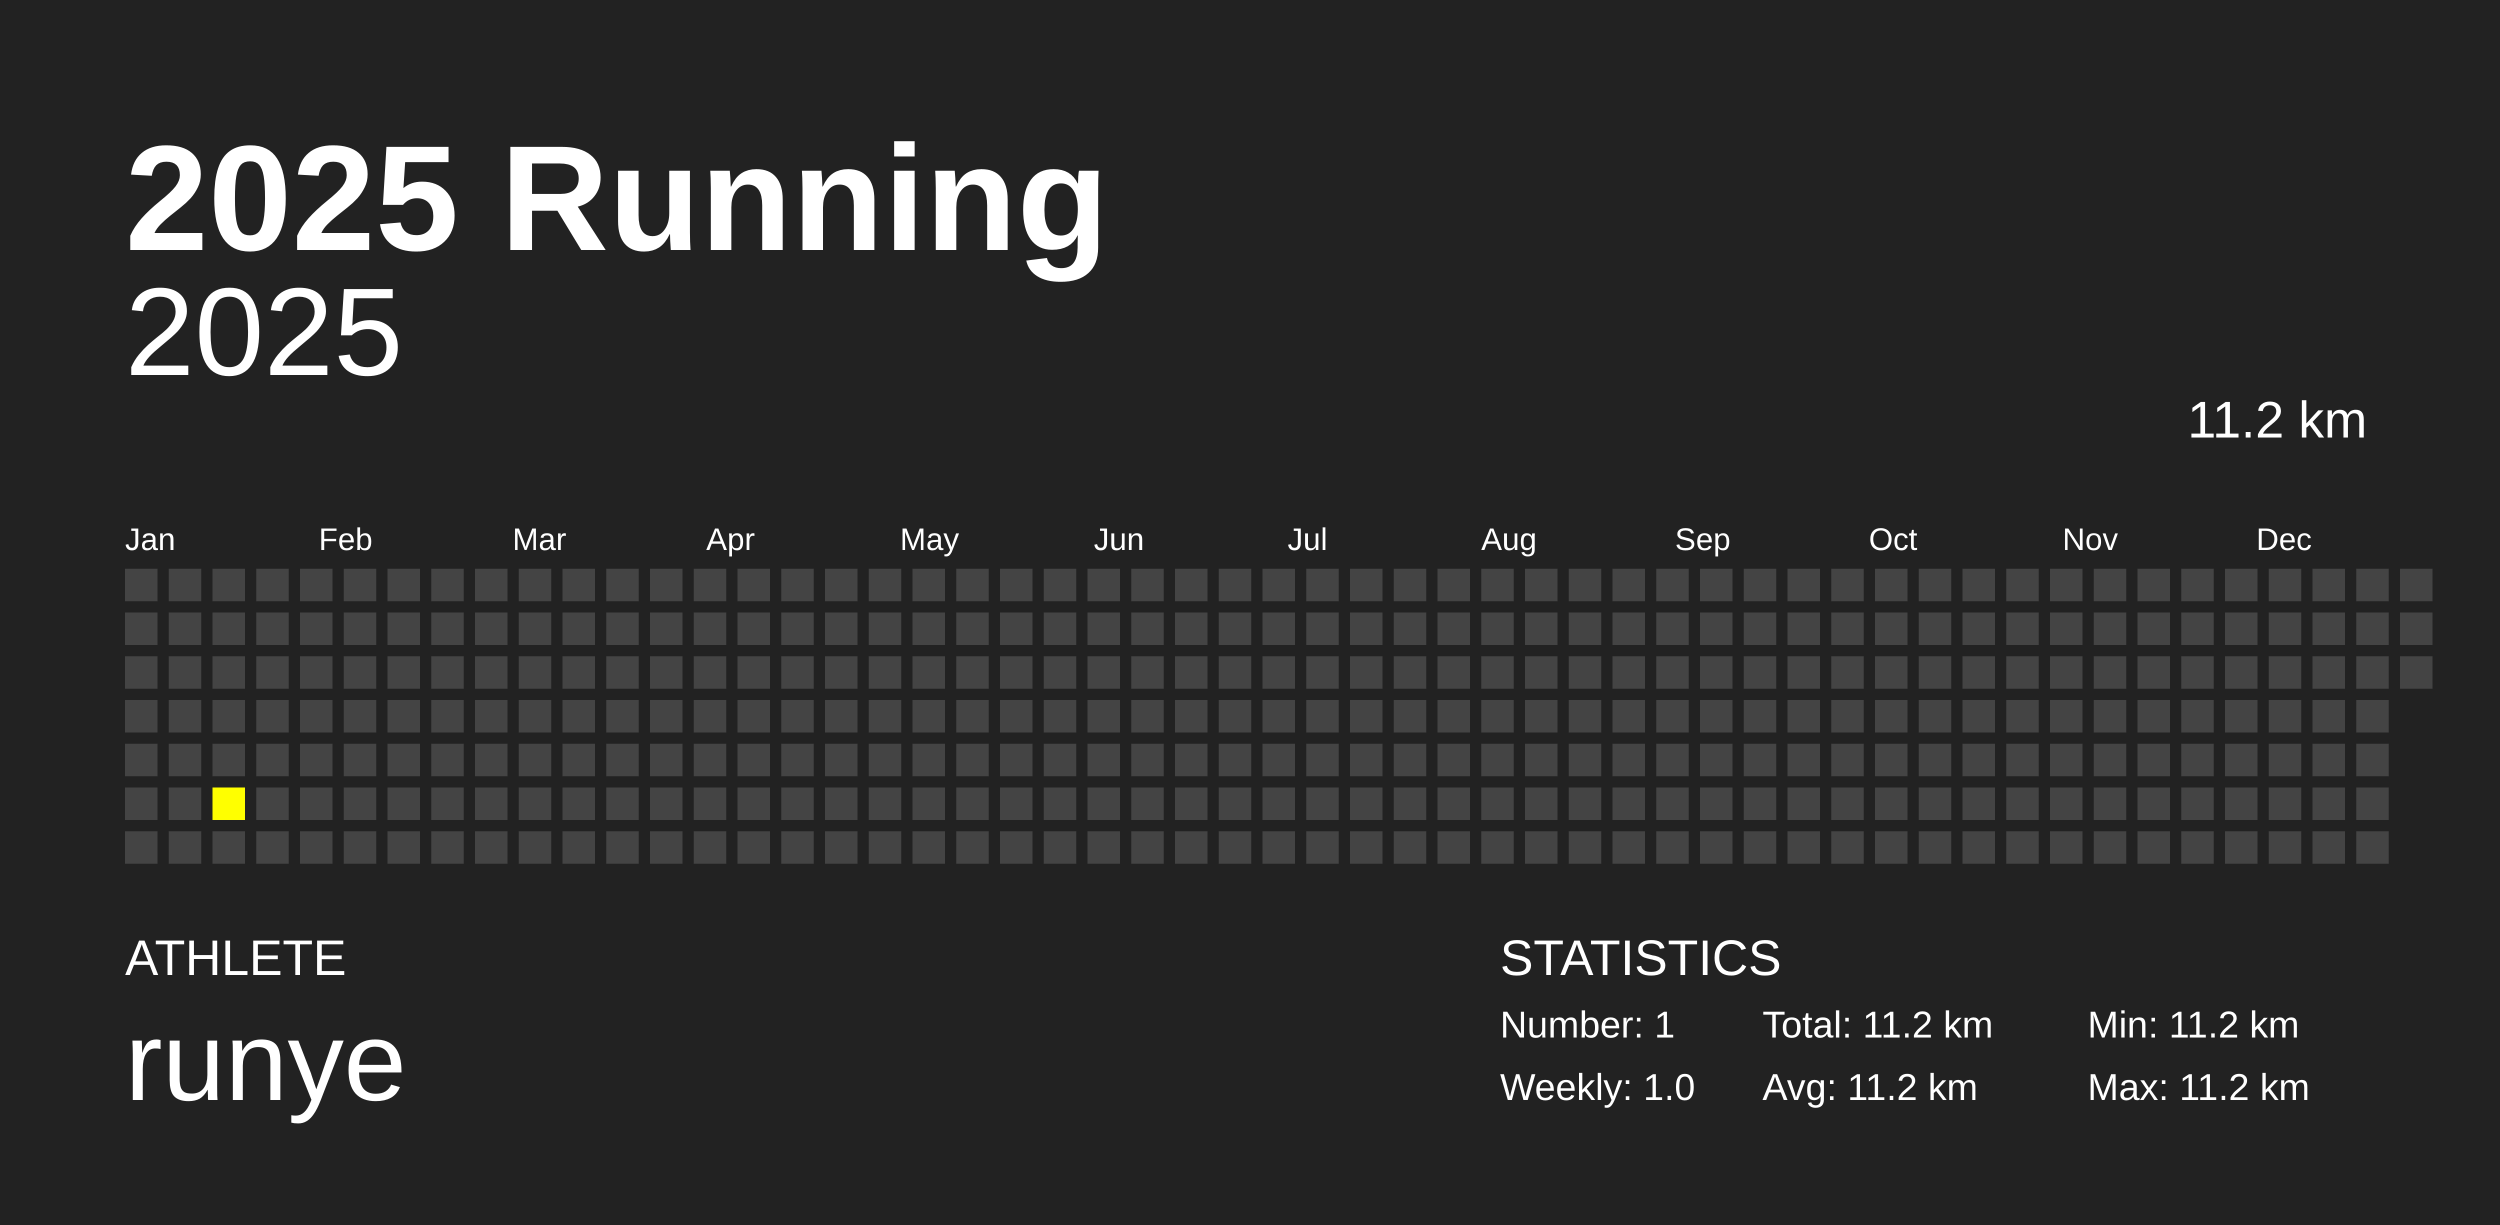
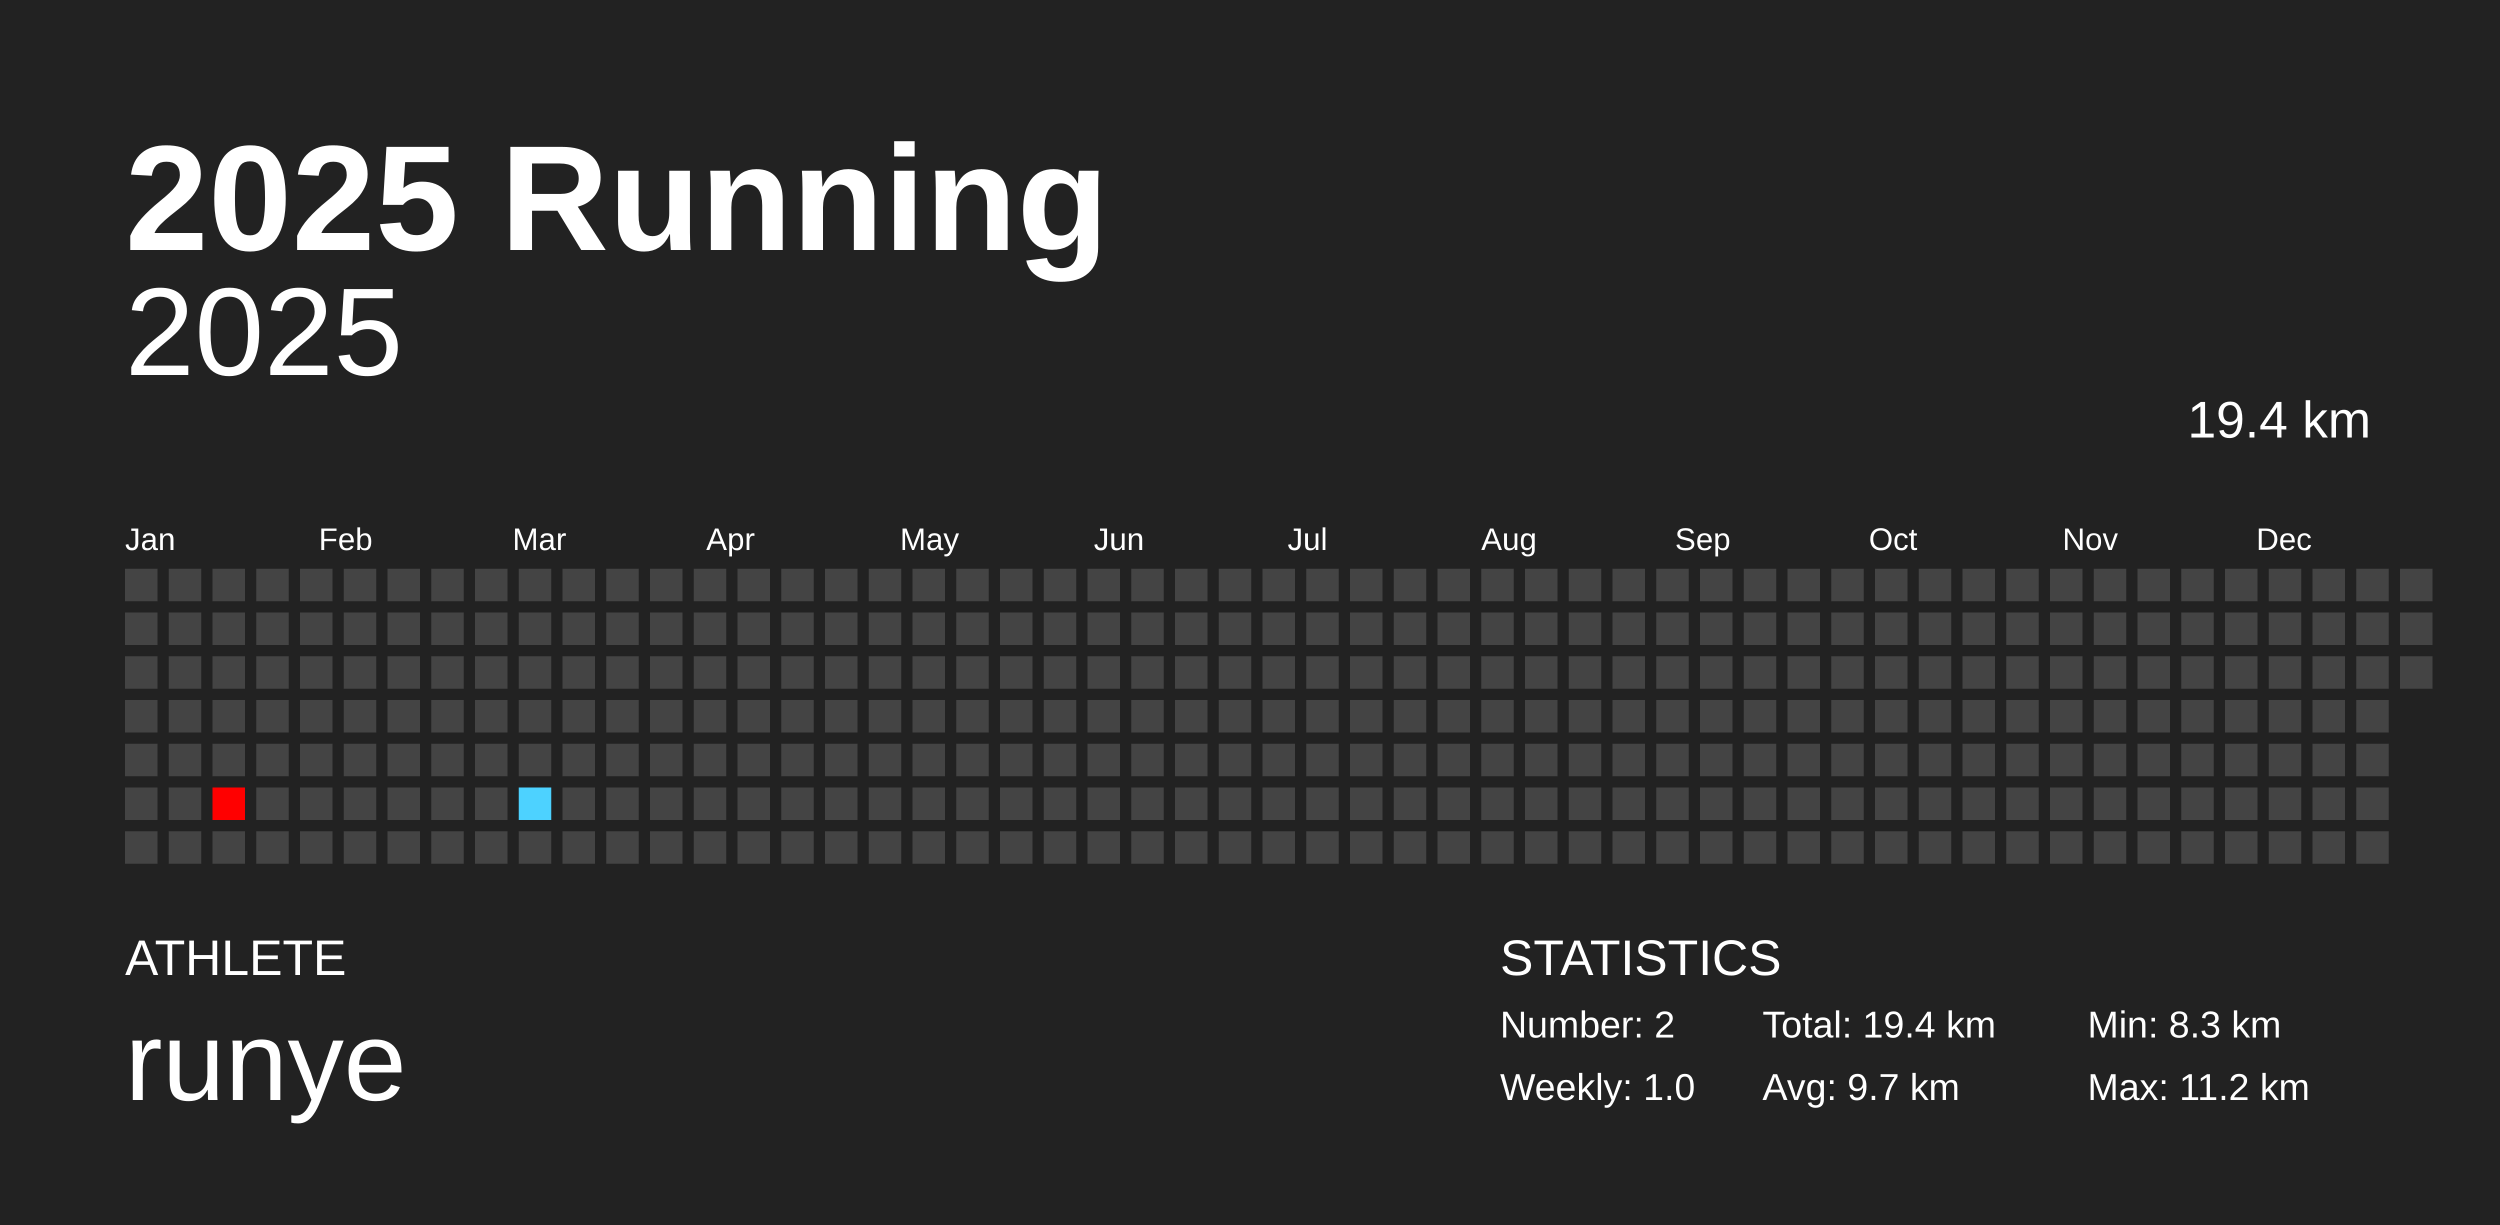
<svg xmlns="http://www.w3.org/2000/svg" baseProfile="full" height="98mm" version="1.1" viewBox="0,0,200,98" width="200mm">
  <defs />
  <rect fill="#222222" height="98" width="200" x="0" y="0" />
  <text fill="#FFFFFF" style="font-size:12px; font-family:Arial; font-weight:bold;" x="10" y="20">2025 Running</text>
  <text fill="#FFFFFF" style="font-size:4px; font-family:Arial" x="10" y="78">ATHLETE</text>
  <text fill="#FFFFFF" style="font-size:9px; font-family:Arial" x="10" y="88">runye</text>
  <text fill="#FFFFFF" style="font-size:4px; font-family:Arial" x="120" y="78">STATISTICS</text>
-   <text fill="#FFFFFF" style="font-size:3px; font-family:Arial" x="120" y="83">Number: 1</text>
+   <text fill="#FFFFFF" style="font-size:3px; font-family:Arial" x="120" y="83">Number: 2</text>
  <text fill="#FFFFFF" style="font-size:3px; font-family:Arial" x="120" y="88">Weekly: 1.0</text>
-   <text fill="#FFFFFF" style="font-size:3px; font-family:Arial" x="141" y="83">Total: 11.2 km</text>
-   <text fill="#FFFFFF" style="font-size:3px; font-family:Arial" x="141" y="88">Avg: 11.2 km</text>
-   <text fill="#FFFFFF" style="font-size:3px; font-family:Arial" x="167" y="83">Min: 11.2 km</text>
+   <text fill="#FFFFFF" style="font-size:3px; font-family:Arial" x="141" y="83">Total: 19.4 km</text>
+   <text fill="#FFFFFF" style="font-size:3px; font-family:Arial" x="141" y="88">Avg: 9.7 km</text>
+   <text fill="#FFFFFF" style="font-size:3px; font-family:Arial" x="167" y="83">Min: 8.3 km</text>
  <text fill="#FFFFFF" style="font-size:3px; font-family:Arial" x="167" y="88">Max: 11.2 km</text>
  <text alignment-baseline="hanging" fill="#FFFFFF" style="font-size:10.0px; font-family:Arial;" x="10" y="30">2025</text>
-   <text alignment-baseline="hanging" fill="#FFFFFF" style="font-size:4.125px; font-family:Arial;" x="175" y="35">11.2 km</text>
+   <text alignment-baseline="hanging" fill="#FFFFFF" style="font-size:4.125px; font-family:Arial;" x="175" y="35">19.4 km</text>
  <text fill="#FFFFFF" style="font-size:2.5px; font-family:Arial" x="10.0" y="44">Jan</text>
  <text fill="#FFFFFF" style="font-size:2.5px; font-family:Arial" x="25.5" y="44">Feb</text>
  <text fill="#FFFFFF" style="font-size:2.5px; font-family:Arial" x="41.0" y="44">Mar</text>
  <text fill="#FFFFFF" style="font-size:2.5px; font-family:Arial" x="56.5" y="44">Apr</text>
  <text fill="#FFFFFF" style="font-size:2.5px; font-family:Arial" x="72.0" y="44">May</text>
  <text fill="#FFFFFF" style="font-size:2.5px; font-family:Arial" x="87.5" y="44">Jun</text>
  <text fill="#FFFFFF" style="font-size:2.5px; font-family:Arial" x="103.0" y="44">Jul</text>
  <text fill="#FFFFFF" style="font-size:2.5px; font-family:Arial" x="118.5" y="44">Aug</text>
  <text fill="#FFFFFF" style="font-size:2.5px; font-family:Arial" x="134.0" y="44">Sep</text>
  <text fill="#FFFFFF" style="font-size:2.5px; font-family:Arial" x="149.5" y="44">Oct</text>
  <text fill="#FFFFFF" style="font-size:2.5px; font-family:Arial" x="165.0" y="44">Nov</text>
  <text fill="#FFFFFF" style="font-size:2.5px; font-family:Arial" x="180.5" y="44">Dec</text>
  <rect fill="#444444" height="2.6" width="2.6" x="10.0" y="45.5" />
  <rect fill="#444444" height="2.6" width="2.6" x="10.0" y="49.0" />
  <rect fill="#444444" height="2.6" width="2.6" x="10.0" y="52.5" />
  <rect fill="#444444" height="2.6" width="2.6" x="10.0" y="56.0" />
  <rect fill="#444444" height="2.6" width="2.6" x="10.0" y="59.5" />
  <rect fill="#444444" height="2.6" width="2.6" x="10.0" y="63.0" />
  <rect fill="#444444" height="2.6" width="2.6" x="10.0" y="66.5" />
  <rect fill="#444444" height="2.6" width="2.6" x="13.5" y="45.5" />
  <rect fill="#444444" height="2.6" width="2.6" x="13.5" y="49.0" />
  <rect fill="#444444" height="2.6" width="2.6" x="13.5" y="52.5" />
  <rect fill="#444444" height="2.6" width="2.6" x="13.5" y="56.0" />
  <rect fill="#444444" height="2.6" width="2.6" x="13.5" y="59.5" />
  <rect fill="#444444" height="2.6" width="2.6" x="13.5" y="63.0" />
  <rect fill="#444444" height="2.6" width="2.6" x="13.5" y="66.5" />
  <rect fill="#444444" height="2.6" width="2.6" x="17.0" y="45.5" />
  <rect fill="#444444" height="2.6" width="2.6" x="17.0" y="49.0" />
  <rect fill="#444444" height="2.6" width="2.6" x="17.0" y="52.5" />
  <rect fill="#444444" height="2.6" width="2.6" x="17.0" y="56.0" />
  <rect fill="#444444" height="2.6" width="2.6" x="17.0" y="59.5" />
-   <rect fill="yellow" height="2.6" width="2.6" x="17.0" y="63.0" />
+   <rect fill="#ff0000" height="2.6" width="2.6" x="17.0" y="63.0" />
  <rect fill="#444444" height="2.6" width="2.6" x="17.0" y="66.5" />
  <rect fill="#444444" height="2.6" width="2.6" x="20.5" y="45.5" />
  <rect fill="#444444" height="2.6" width="2.6" x="20.5" y="49.0" />
  <rect fill="#444444" height="2.6" width="2.6" x="20.5" y="52.5" />
  <rect fill="#444444" height="2.6" width="2.6" x="20.5" y="56.0" />
  <rect fill="#444444" height="2.6" width="2.6" x="20.5" y="59.5" />
  <rect fill="#444444" height="2.6" width="2.6" x="20.5" y="63.0" />
  <rect fill="#444444" height="2.6" width="2.6" x="20.5" y="66.5" />
  <rect fill="#444444" height="2.6" width="2.6" x="24.0" y="45.5" />
  <rect fill="#444444" height="2.6" width="2.6" x="24.0" y="49.0" />
  <rect fill="#444444" height="2.6" width="2.6" x="24.0" y="52.5" />
  <rect fill="#444444" height="2.6" width="2.6" x="24.0" y="56.0" />
  <rect fill="#444444" height="2.6" width="2.6" x="24.0" y="59.5" />
  <rect fill="#444444" height="2.6" width="2.6" x="24.0" y="63.0" />
  <rect fill="#444444" height="2.6" width="2.6" x="24.0" y="66.5" />
  <rect fill="#444444" height="2.6" width="2.6" x="27.5" y="45.5" />
  <rect fill="#444444" height="2.6" width="2.6" x="27.5" y="49.0" />
  <rect fill="#444444" height="2.6" width="2.6" x="27.5" y="52.5" />
  <rect fill="#444444" height="2.6" width="2.6" x="27.5" y="56.0" />
  <rect fill="#444444" height="2.6" width="2.6" x="27.5" y="59.5" />
  <rect fill="#444444" height="2.6" width="2.6" x="27.5" y="63.0" />
  <rect fill="#444444" height="2.6" width="2.6" x="27.5" y="66.5" />
  <rect fill="#444444" height="2.6" width="2.6" x="31.0" y="45.5" />
  <rect fill="#444444" height="2.6" width="2.6" x="31.0" y="49.0" />
  <rect fill="#444444" height="2.6" width="2.6" x="31.0" y="52.5" />
  <rect fill="#444444" height="2.6" width="2.6" x="31.0" y="56.0" />
  <rect fill="#444444" height="2.6" width="2.6" x="31.0" y="59.5" />
  <rect fill="#444444" height="2.6" width="2.6" x="31.0" y="63.0" />
  <rect fill="#444444" height="2.6" width="2.6" x="31.0" y="66.5" />
  <rect fill="#444444" height="2.6" width="2.6" x="34.5" y="45.5" />
  <rect fill="#444444" height="2.6" width="2.6" x="34.5" y="49.0" />
  <rect fill="#444444" height="2.6" width="2.6" x="34.5" y="52.5" />
  <rect fill="#444444" height="2.6" width="2.6" x="34.5" y="56.0" />
  <rect fill="#444444" height="2.6" width="2.6" x="34.5" y="59.5" />
  <rect fill="#444444" height="2.6" width="2.6" x="34.5" y="63.0" />
  <rect fill="#444444" height="2.6" width="2.6" x="34.5" y="66.5" />
  <rect fill="#444444" height="2.6" width="2.6" x="38.0" y="45.5" />
  <rect fill="#444444" height="2.6" width="2.6" x="38.0" y="49.0" />
  <rect fill="#444444" height="2.6" width="2.6" x="38.0" y="52.5" />
  <rect fill="#444444" height="2.6" width="2.6" x="38.0" y="56.0" />
  <rect fill="#444444" height="2.6" width="2.6" x="38.0" y="59.5" />
  <rect fill="#444444" height="2.6" width="2.6" x="38.0" y="63.0" />
  <rect fill="#444444" height="2.6" width="2.6" x="38.0" y="66.5" />
  <rect fill="#444444" height="2.6" width="2.6" x="41.5" y="45.5" />
  <rect fill="#444444" height="2.6" width="2.6" x="41.5" y="49.0" />
  <rect fill="#444444" height="2.6" width="2.6" x="41.5" y="52.5" />
  <rect fill="#444444" height="2.6" width="2.6" x="41.5" y="56.0" />
  <rect fill="#444444" height="2.6" width="2.6" x="41.5" y="59.5" />
-   <rect fill="#444444" height="2.6" width="2.6" x="41.5" y="63.0" />
+   <rect fill="#4dd2ff" height="2.6" width="2.6" x="41.5" y="63.0" />
  <rect fill="#444444" height="2.6" width="2.6" x="41.5" y="66.5" />
  <rect fill="#444444" height="2.6" width="2.6" x="45.0" y="45.5" />
  <rect fill="#444444" height="2.6" width="2.6" x="45.0" y="49.0" />
  <rect fill="#444444" height="2.6" width="2.6" x="45.0" y="52.5" />
  <rect fill="#444444" height="2.6" width="2.6" x="45.0" y="56.0" />
  <rect fill="#444444" height="2.6" width="2.6" x="45.0" y="59.5" />
  <rect fill="#444444" height="2.6" width="2.6" x="45.0" y="63.0" />
  <rect fill="#444444" height="2.6" width="2.6" x="45.0" y="66.5" />
  <rect fill="#444444" height="2.6" width="2.6" x="48.5" y="45.5" />
  <rect fill="#444444" height="2.6" width="2.6" x="48.5" y="49.0" />
  <rect fill="#444444" height="2.6" width="2.6" x="48.5" y="52.5" />
  <rect fill="#444444" height="2.6" width="2.6" x="48.5" y="56.0" />
  <rect fill="#444444" height="2.6" width="2.6" x="48.5" y="59.5" />
  <rect fill="#444444" height="2.6" width="2.6" x="48.5" y="63.0" />
  <rect fill="#444444" height="2.6" width="2.6" x="48.5" y="66.5" />
  <rect fill="#444444" height="2.6" width="2.6" x="52.0" y="45.5" />
  <rect fill="#444444" height="2.6" width="2.6" x="52.0" y="49.0" />
  <rect fill="#444444" height="2.6" width="2.6" x="52.0" y="52.5" />
  <rect fill="#444444" height="2.6" width="2.6" x="52.0" y="56.0" />
  <rect fill="#444444" height="2.6" width="2.6" x="52.0" y="59.5" />
  <rect fill="#444444" height="2.6" width="2.6" x="52.0" y="63.0" />
  <rect fill="#444444" height="2.6" width="2.6" x="52.0" y="66.5" />
  <rect fill="#444444" height="2.6" width="2.6" x="55.5" y="45.5" />
  <rect fill="#444444" height="2.6" width="2.6" x="55.5" y="49.0" />
  <rect fill="#444444" height="2.6" width="2.6" x="55.5" y="52.5" />
  <rect fill="#444444" height="2.6" width="2.6" x="55.5" y="56.0" />
  <rect fill="#444444" height="2.6" width="2.6" x="55.5" y="59.5" />
  <rect fill="#444444" height="2.6" width="2.6" x="55.5" y="63.0" />
  <rect fill="#444444" height="2.6" width="2.6" x="55.5" y="66.5" />
  <rect fill="#444444" height="2.6" width="2.6" x="59.0" y="45.5" />
  <rect fill="#444444" height="2.6" width="2.6" x="59.0" y="49.0" />
  <rect fill="#444444" height="2.6" width="2.6" x="59.0" y="52.5" />
  <rect fill="#444444" height="2.6" width="2.6" x="59.0" y="56.0" />
  <rect fill="#444444" height="2.6" width="2.6" x="59.0" y="59.5" />
  <rect fill="#444444" height="2.6" width="2.6" x="59.0" y="63.0" />
  <rect fill="#444444" height="2.6" width="2.6" x="59.0" y="66.5" />
  <rect fill="#444444" height="2.6" width="2.6" x="62.5" y="45.5" />
  <rect fill="#444444" height="2.6" width="2.6" x="62.5" y="49.0" />
  <rect fill="#444444" height="2.6" width="2.6" x="62.5" y="52.5" />
  <rect fill="#444444" height="2.6" width="2.6" x="62.5" y="56.0" />
  <rect fill="#444444" height="2.6" width="2.6" x="62.5" y="59.5" />
  <rect fill="#444444" height="2.6" width="2.6" x="62.5" y="63.0" />
  <rect fill="#444444" height="2.6" width="2.6" x="62.5" y="66.5" />
  <rect fill="#444444" height="2.6" width="2.6" x="66.0" y="45.5" />
  <rect fill="#444444" height="2.6" width="2.6" x="66.0" y="49.0" />
  <rect fill="#444444" height="2.6" width="2.6" x="66.0" y="52.5" />
  <rect fill="#444444" height="2.6" width="2.6" x="66.0" y="56.0" />
  <rect fill="#444444" height="2.6" width="2.6" x="66.0" y="59.5" />
  <rect fill="#444444" height="2.6" width="2.6" x="66.0" y="63.0" />
  <rect fill="#444444" height="2.6" width="2.6" x="66.0" y="66.5" />
  <rect fill="#444444" height="2.6" width="2.6" x="69.5" y="45.5" />
  <rect fill="#444444" height="2.6" width="2.6" x="69.5" y="49.0" />
  <rect fill="#444444" height="2.6" width="2.6" x="69.5" y="52.5" />
  <rect fill="#444444" height="2.6" width="2.6" x="69.5" y="56.0" />
  <rect fill="#444444" height="2.6" width="2.6" x="69.5" y="59.5" />
  <rect fill="#444444" height="2.6" width="2.6" x="69.5" y="63.0" />
  <rect fill="#444444" height="2.6" width="2.6" x="69.5" y="66.5" />
  <rect fill="#444444" height="2.6" width="2.6" x="73.0" y="45.5" />
  <rect fill="#444444" height="2.6" width="2.6" x="73.0" y="49.0" />
  <rect fill="#444444" height="2.6" width="2.6" x="73.0" y="52.5" />
  <rect fill="#444444" height="2.6" width="2.6" x="73.0" y="56.0" />
  <rect fill="#444444" height="2.6" width="2.6" x="73.0" y="59.5" />
  <rect fill="#444444" height="2.6" width="2.6" x="73.0" y="63.0" />
  <rect fill="#444444" height="2.6" width="2.6" x="73.0" y="66.5" />
  <rect fill="#444444" height="2.6" width="2.6" x="76.5" y="45.5" />
  <rect fill="#444444" height="2.6" width="2.6" x="76.5" y="49.0" />
  <rect fill="#444444" height="2.6" width="2.6" x="76.5" y="52.5" />
  <rect fill="#444444" height="2.6" width="2.6" x="76.5" y="56.0" />
  <rect fill="#444444" height="2.6" width="2.6" x="76.5" y="59.5" />
  <rect fill="#444444" height="2.6" width="2.6" x="76.5" y="63.0" />
  <rect fill="#444444" height="2.6" width="2.6" x="76.5" y="66.5" />
  <rect fill="#444444" height="2.6" width="2.6" x="80.0" y="45.5" />
  <rect fill="#444444" height="2.6" width="2.6" x="80.0" y="49.0" />
  <rect fill="#444444" height="2.6" width="2.6" x="80.0" y="52.5" />
  <rect fill="#444444" height="2.6" width="2.6" x="80.0" y="56.0" />
  <rect fill="#444444" height="2.6" width="2.6" x="80.0" y="59.5" />
  <rect fill="#444444" height="2.6" width="2.6" x="80.0" y="63.0" />
  <rect fill="#444444" height="2.6" width="2.6" x="80.0" y="66.5" />
  <rect fill="#444444" height="2.6" width="2.6" x="83.5" y="45.5" />
  <rect fill="#444444" height="2.6" width="2.6" x="83.5" y="49.0" />
  <rect fill="#444444" height="2.6" width="2.6" x="83.5" y="52.5" />
  <rect fill="#444444" height="2.6" width="2.6" x="83.5" y="56.0" />
  <rect fill="#444444" height="2.6" width="2.6" x="83.5" y="59.5" />
  <rect fill="#444444" height="2.6" width="2.6" x="83.5" y="63.0" />
  <rect fill="#444444" height="2.6" width="2.6" x="83.5" y="66.5" />
  <rect fill="#444444" height="2.6" width="2.6" x="87.0" y="45.5" />
  <rect fill="#444444" height="2.6" width="2.6" x="87.0" y="49.0" />
  <rect fill="#444444" height="2.6" width="2.6" x="87.0" y="52.5" />
  <rect fill="#444444" height="2.6" width="2.6" x="87.0" y="56.0" />
  <rect fill="#444444" height="2.6" width="2.6" x="87.0" y="59.5" />
  <rect fill="#444444" height="2.6" width="2.6" x="87.0" y="63.0" />
  <rect fill="#444444" height="2.6" width="2.6" x="87.0" y="66.5" />
  <rect fill="#444444" height="2.6" width="2.6" x="90.5" y="45.5" />
  <rect fill="#444444" height="2.6" width="2.6" x="90.5" y="49.0" />
  <rect fill="#444444" height="2.6" width="2.6" x="90.5" y="52.5" />
  <rect fill="#444444" height="2.6" width="2.6" x="90.5" y="56.0" />
  <rect fill="#444444" height="2.6" width="2.6" x="90.5" y="59.5" />
  <rect fill="#444444" height="2.6" width="2.6" x="90.5" y="63.0" />
  <rect fill="#444444" height="2.6" width="2.6" x="90.5" y="66.5" />
  <rect fill="#444444" height="2.6" width="2.6" x="94.0" y="45.5" />
  <rect fill="#444444" height="2.6" width="2.6" x="94.0" y="49.0" />
  <rect fill="#444444" height="2.6" width="2.6" x="94.0" y="52.5" />
  <rect fill="#444444" height="2.6" width="2.6" x="94.0" y="56.0" />
  <rect fill="#444444" height="2.6" width="2.6" x="94.0" y="59.5" />
  <rect fill="#444444" height="2.6" width="2.6" x="94.0" y="63.0" />
  <rect fill="#444444" height="2.6" width="2.6" x="94.0" y="66.5" />
  <rect fill="#444444" height="2.6" width="2.6" x="97.5" y="45.5" />
  <rect fill="#444444" height="2.6" width="2.6" x="97.5" y="49.0" />
  <rect fill="#444444" height="2.6" width="2.6" x="97.5" y="52.5" />
  <rect fill="#444444" height="2.6" width="2.6" x="97.5" y="56.0" />
  <rect fill="#444444" height="2.6" width="2.6" x="97.5" y="59.5" />
  <rect fill="#444444" height="2.6" width="2.6" x="97.5" y="63.0" />
  <rect fill="#444444" height="2.6" width="2.6" x="97.5" y="66.5" />
  <rect fill="#444444" height="2.6" width="2.6" x="101.0" y="45.5" />
  <rect fill="#444444" height="2.6" width="2.6" x="101.0" y="49.0" />
  <rect fill="#444444" height="2.6" width="2.6" x="101.0" y="52.5" />
  <rect fill="#444444" height="2.6" width="2.6" x="101.0" y="56.0" />
  <rect fill="#444444" height="2.6" width="2.6" x="101.0" y="59.5" />
  <rect fill="#444444" height="2.6" width="2.6" x="101.0" y="63.0" />
  <rect fill="#444444" height="2.6" width="2.6" x="101.0" y="66.5" />
  <rect fill="#444444" height="2.6" width="2.6" x="104.5" y="45.5" />
  <rect fill="#444444" height="2.6" width="2.6" x="104.5" y="49.0" />
  <rect fill="#444444" height="2.6" width="2.6" x="104.5" y="52.5" />
  <rect fill="#444444" height="2.6" width="2.6" x="104.5" y="56.0" />
  <rect fill="#444444" height="2.6" width="2.6" x="104.5" y="59.5" />
  <rect fill="#444444" height="2.6" width="2.6" x="104.5" y="63.0" />
  <rect fill="#444444" height="2.6" width="2.6" x="104.5" y="66.5" />
  <rect fill="#444444" height="2.6" width="2.6" x="108.0" y="45.5" />
  <rect fill="#444444" height="2.6" width="2.6" x="108.0" y="49.0" />
  <rect fill="#444444" height="2.6" width="2.6" x="108.0" y="52.5" />
  <rect fill="#444444" height="2.6" width="2.6" x="108.0" y="56.0" />
  <rect fill="#444444" height="2.6" width="2.6" x="108.0" y="59.5" />
  <rect fill="#444444" height="2.6" width="2.6" x="108.0" y="63.0" />
  <rect fill="#444444" height="2.6" width="2.6" x="108.0" y="66.5" />
  <rect fill="#444444" height="2.6" width="2.6" x="111.5" y="45.5" />
  <rect fill="#444444" height="2.6" width="2.6" x="111.5" y="49.0" />
  <rect fill="#444444" height="2.6" width="2.6" x="111.5" y="52.5" />
  <rect fill="#444444" height="2.6" width="2.6" x="111.5" y="56.0" />
  <rect fill="#444444" height="2.6" width="2.6" x="111.5" y="59.5" />
  <rect fill="#444444" height="2.6" width="2.6" x="111.5" y="63.0" />
  <rect fill="#444444" height="2.6" width="2.6" x="111.5" y="66.5" />
  <rect fill="#444444" height="2.6" width="2.6" x="115.0" y="45.5" />
  <rect fill="#444444" height="2.6" width="2.6" x="115.0" y="49.0" />
  <rect fill="#444444" height="2.6" width="2.6" x="115.0" y="52.5" />
  <rect fill="#444444" height="2.6" width="2.6" x="115.0" y="56.0" />
  <rect fill="#444444" height="2.6" width="2.6" x="115.0" y="59.5" />
  <rect fill="#444444" height="2.6" width="2.6" x="115.0" y="63.0" />
  <rect fill="#444444" height="2.6" width="2.6" x="115.0" y="66.5" />
  <rect fill="#444444" height="2.6" width="2.6" x="118.5" y="45.5" />
  <rect fill="#444444" height="2.6" width="2.6" x="118.5" y="49.0" />
  <rect fill="#444444" height="2.6" width="2.6" x="118.5" y="52.5" />
  <rect fill="#444444" height="2.6" width="2.6" x="118.5" y="56.0" />
  <rect fill="#444444" height="2.6" width="2.6" x="118.5" y="59.5" />
  <rect fill="#444444" height="2.6" width="2.6" x="118.5" y="63.0" />
  <rect fill="#444444" height="2.6" width="2.6" x="118.5" y="66.5" />
  <rect fill="#444444" height="2.6" width="2.6" x="122.0" y="45.5" />
  <rect fill="#444444" height="2.6" width="2.6" x="122.0" y="49.0" />
  <rect fill="#444444" height="2.6" width="2.6" x="122.0" y="52.5" />
  <rect fill="#444444" height="2.6" width="2.6" x="122.0" y="56.0" />
  <rect fill="#444444" height="2.6" width="2.6" x="122.0" y="59.5" />
  <rect fill="#444444" height="2.6" width="2.6" x="122.0" y="63.0" />
  <rect fill="#444444" height="2.6" width="2.6" x="122.0" y="66.5" />
  <rect fill="#444444" height="2.6" width="2.6" x="125.5" y="45.5" />
  <rect fill="#444444" height="2.6" width="2.6" x="125.5" y="49.0" />
  <rect fill="#444444" height="2.6" width="2.6" x="125.5" y="52.5" />
  <rect fill="#444444" height="2.6" width="2.6" x="125.5" y="56.0" />
  <rect fill="#444444" height="2.6" width="2.6" x="125.5" y="59.5" />
  <rect fill="#444444" height="2.6" width="2.6" x="125.5" y="63.0" />
  <rect fill="#444444" height="2.6" width="2.6" x="125.5" y="66.5" />
  <rect fill="#444444" height="2.6" width="2.6" x="129.0" y="45.5" />
  <rect fill="#444444" height="2.6" width="2.6" x="129.0" y="49.0" />
  <rect fill="#444444" height="2.6" width="2.6" x="129.0" y="52.5" />
  <rect fill="#444444" height="2.6" width="2.6" x="129.0" y="56.0" />
  <rect fill="#444444" height="2.6" width="2.6" x="129.0" y="59.5" />
  <rect fill="#444444" height="2.6" width="2.6" x="129.0" y="63.0" />
  <rect fill="#444444" height="2.6" width="2.6" x="129.0" y="66.5" />
  <rect fill="#444444" height="2.6" width="2.6" x="132.5" y="45.5" />
  <rect fill="#444444" height="2.6" width="2.6" x="132.5" y="49.0" />
  <rect fill="#444444" height="2.6" width="2.6" x="132.5" y="52.5" />
  <rect fill="#444444" height="2.6" width="2.6" x="132.5" y="56.0" />
  <rect fill="#444444" height="2.6" width="2.6" x="132.5" y="59.5" />
  <rect fill="#444444" height="2.6" width="2.6" x="132.5" y="63.0" />
  <rect fill="#444444" height="2.6" width="2.6" x="132.5" y="66.5" />
  <rect fill="#444444" height="2.6" width="2.6" x="136.0" y="45.5" />
  <rect fill="#444444" height="2.6" width="2.6" x="136.0" y="49.0" />
  <rect fill="#444444" height="2.6" width="2.6" x="136.0" y="52.5" />
  <rect fill="#444444" height="2.6" width="2.6" x="136.0" y="56.0" />
  <rect fill="#444444" height="2.6" width="2.6" x="136.0" y="59.5" />
  <rect fill="#444444" height="2.6" width="2.6" x="136.0" y="63.0" />
  <rect fill="#444444" height="2.6" width="2.6" x="136.0" y="66.5" />
  <rect fill="#444444" height="2.6" width="2.6" x="139.5" y="45.5" />
  <rect fill="#444444" height="2.6" width="2.6" x="139.5" y="49.0" />
  <rect fill="#444444" height="2.6" width="2.6" x="139.5" y="52.5" />
  <rect fill="#444444" height="2.6" width="2.6" x="139.5" y="56.0" />
  <rect fill="#444444" height="2.6" width="2.6" x="139.5" y="59.5" />
  <rect fill="#444444" height="2.6" width="2.6" x="139.5" y="63.0" />
  <rect fill="#444444" height="2.6" width="2.6" x="139.5" y="66.5" />
  <rect fill="#444444" height="2.6" width="2.6" x="143.0" y="45.5" />
  <rect fill="#444444" height="2.6" width="2.6" x="143.0" y="49.0" />
  <rect fill="#444444" height="2.6" width="2.6" x="143.0" y="52.5" />
  <rect fill="#444444" height="2.6" width="2.6" x="143.0" y="56.0" />
  <rect fill="#444444" height="2.6" width="2.6" x="143.0" y="59.5" />
  <rect fill="#444444" height="2.6" width="2.6" x="143.0" y="63.0" />
  <rect fill="#444444" height="2.6" width="2.6" x="143.0" y="66.5" />
  <rect fill="#444444" height="2.6" width="2.6" x="146.5" y="45.5" />
  <rect fill="#444444" height="2.6" width="2.6" x="146.5" y="49.0" />
  <rect fill="#444444" height="2.6" width="2.6" x="146.5" y="52.5" />
  <rect fill="#444444" height="2.6" width="2.6" x="146.5" y="56.0" />
  <rect fill="#444444" height="2.6" width="2.6" x="146.5" y="59.5" />
  <rect fill="#444444" height="2.6" width="2.6" x="146.5" y="63.0" />
  <rect fill="#444444" height="2.6" width="2.6" x="146.5" y="66.5" />
  <rect fill="#444444" height="2.6" width="2.6" x="150.0" y="45.5" />
  <rect fill="#444444" height="2.6" width="2.6" x="150.0" y="49.0" />
  <rect fill="#444444" height="2.6" width="2.6" x="150.0" y="52.5" />
  <rect fill="#444444" height="2.6" width="2.6" x="150.0" y="56.0" />
  <rect fill="#444444" height="2.6" width="2.6" x="150.0" y="59.5" />
  <rect fill="#444444" height="2.6" width="2.6" x="150.0" y="63.0" />
  <rect fill="#444444" height="2.6" width="2.6" x="150.0" y="66.5" />
  <rect fill="#444444" height="2.6" width="2.6" x="153.5" y="45.5" />
  <rect fill="#444444" height="2.6" width="2.6" x="153.5" y="49.0" />
  <rect fill="#444444" height="2.6" width="2.6" x="153.5" y="52.5" />
  <rect fill="#444444" height="2.6" width="2.6" x="153.5" y="56.0" />
  <rect fill="#444444" height="2.6" width="2.6" x="153.5" y="59.5" />
  <rect fill="#444444" height="2.6" width="2.6" x="153.5" y="63.0" />
  <rect fill="#444444" height="2.6" width="2.6" x="153.5" y="66.5" />
  <rect fill="#444444" height="2.6" width="2.6" x="157.0" y="45.5" />
  <rect fill="#444444" height="2.6" width="2.6" x="157.0" y="49.0" />
  <rect fill="#444444" height="2.6" width="2.6" x="157.0" y="52.5" />
  <rect fill="#444444" height="2.6" width="2.6" x="157.0" y="56.0" />
  <rect fill="#444444" height="2.6" width="2.6" x="157.0" y="59.5" />
  <rect fill="#444444" height="2.6" width="2.6" x="157.0" y="63.0" />
  <rect fill="#444444" height="2.6" width="2.6" x="157.0" y="66.5" />
  <rect fill="#444444" height="2.6" width="2.6" x="160.5" y="45.5" />
  <rect fill="#444444" height="2.6" width="2.6" x="160.5" y="49.0" />
  <rect fill="#444444" height="2.6" width="2.6" x="160.5" y="52.5" />
  <rect fill="#444444" height="2.6" width="2.6" x="160.5" y="56.0" />
  <rect fill="#444444" height="2.6" width="2.6" x="160.5" y="59.5" />
  <rect fill="#444444" height="2.6" width="2.6" x="160.5" y="63.0" />
  <rect fill="#444444" height="2.6" width="2.6" x="160.5" y="66.5" />
  <rect fill="#444444" height="2.6" width="2.6" x="164.0" y="45.5" />
  <rect fill="#444444" height="2.6" width="2.6" x="164.0" y="49.0" />
  <rect fill="#444444" height="2.6" width="2.6" x="164.0" y="52.5" />
  <rect fill="#444444" height="2.6" width="2.6" x="164.0" y="56.0" />
  <rect fill="#444444" height="2.6" width="2.6" x="164.0" y="59.5" />
  <rect fill="#444444" height="2.6" width="2.6" x="164.0" y="63.0" />
  <rect fill="#444444" height="2.6" width="2.6" x="164.0" y="66.5" />
  <rect fill="#444444" height="2.6" width="2.6" x="167.5" y="45.5" />
  <rect fill="#444444" height="2.6" width="2.6" x="167.5" y="49.0" />
  <rect fill="#444444" height="2.6" width="2.6" x="167.5" y="52.5" />
  <rect fill="#444444" height="2.6" width="2.6" x="167.5" y="56.0" />
  <rect fill="#444444" height="2.6" width="2.6" x="167.5" y="59.5" />
  <rect fill="#444444" height="2.6" width="2.6" x="167.5" y="63.0" />
  <rect fill="#444444" height="2.6" width="2.6" x="167.5" y="66.5" />
  <rect fill="#444444" height="2.6" width="2.6" x="171.0" y="45.5" />
  <rect fill="#444444" height="2.6" width="2.6" x="171.0" y="49.0" />
  <rect fill="#444444" height="2.6" width="2.6" x="171.0" y="52.5" />
  <rect fill="#444444" height="2.6" width="2.6" x="171.0" y="56.0" />
  <rect fill="#444444" height="2.6" width="2.6" x="171.0" y="59.5" />
  <rect fill="#444444" height="2.6" width="2.6" x="171.0" y="63.0" />
  <rect fill="#444444" height="2.6" width="2.6" x="171.0" y="66.5" />
  <rect fill="#444444" height="2.6" width="2.6" x="174.5" y="45.5" />
  <rect fill="#444444" height="2.6" width="2.6" x="174.5" y="49.0" />
  <rect fill="#444444" height="2.6" width="2.6" x="174.5" y="52.5" />
  <rect fill="#444444" height="2.6" width="2.6" x="174.5" y="56.0" />
  <rect fill="#444444" height="2.6" width="2.6" x="174.5" y="59.5" />
  <rect fill="#444444" height="2.6" width="2.6" x="174.5" y="63.0" />
  <rect fill="#444444" height="2.6" width="2.6" x="174.5" y="66.5" />
  <rect fill="#444444" height="2.6" width="2.6" x="178.0" y="45.5" />
  <rect fill="#444444" height="2.6" width="2.6" x="178.0" y="49.0" />
  <rect fill="#444444" height="2.6" width="2.6" x="178.0" y="52.5" />
  <rect fill="#444444" height="2.6" width="2.6" x="178.0" y="56.0" />
  <rect fill="#444444" height="2.6" width="2.6" x="178.0" y="59.5" />
  <rect fill="#444444" height="2.6" width="2.6" x="178.0" y="63.0" />
  <rect fill="#444444" height="2.6" width="2.6" x="178.0" y="66.5" />
  <rect fill="#444444" height="2.6" width="2.6" x="181.5" y="45.5" />
  <rect fill="#444444" height="2.6" width="2.6" x="181.5" y="49.0" />
  <rect fill="#444444" height="2.6" width="2.6" x="181.5" y="52.5" />
  <rect fill="#444444" height="2.6" width="2.6" x="181.5" y="56.0" />
  <rect fill="#444444" height="2.6" width="2.6" x="181.5" y="59.5" />
  <rect fill="#444444" height="2.6" width="2.6" x="181.5" y="63.0" />
  <rect fill="#444444" height="2.6" width="2.6" x="181.5" y="66.5" />
  <rect fill="#444444" height="2.6" width="2.6" x="185.0" y="45.5" />
  <rect fill="#444444" height="2.6" width="2.6" x="185.0" y="49.0" />
  <rect fill="#444444" height="2.6" width="2.6" x="185.0" y="52.5" />
  <rect fill="#444444" height="2.6" width="2.6" x="185.0" y="56.0" />
  <rect fill="#444444" height="2.6" width="2.6" x="185.0" y="59.5" />
  <rect fill="#444444" height="2.6" width="2.6" x="185.0" y="63.0" />
  <rect fill="#444444" height="2.6" width="2.6" x="185.0" y="66.5" />
  <rect fill="#444444" height="2.6" width="2.6" x="188.5" y="45.5" />
  <rect fill="#444444" height="2.6" width="2.6" x="188.5" y="49.0" />
  <rect fill="#444444" height="2.6" width="2.6" x="188.5" y="52.5" />
  <rect fill="#444444" height="2.6" width="2.6" x="188.5" y="56.0" />
  <rect fill="#444444" height="2.6" width="2.6" x="188.5" y="59.5" />
  <rect fill="#444444" height="2.6" width="2.6" x="188.5" y="63.0" />
  <rect fill="#444444" height="2.6" width="2.6" x="188.5" y="66.5" />
  <rect fill="#444444" height="2.6" width="2.6" x="192.0" y="45.5" />
  <rect fill="#444444" height="2.6" width="2.6" x="192.0" y="49.0" />
  <rect fill="#444444" height="2.6" width="2.6" x="192.0" y="52.5" />
</svg>
